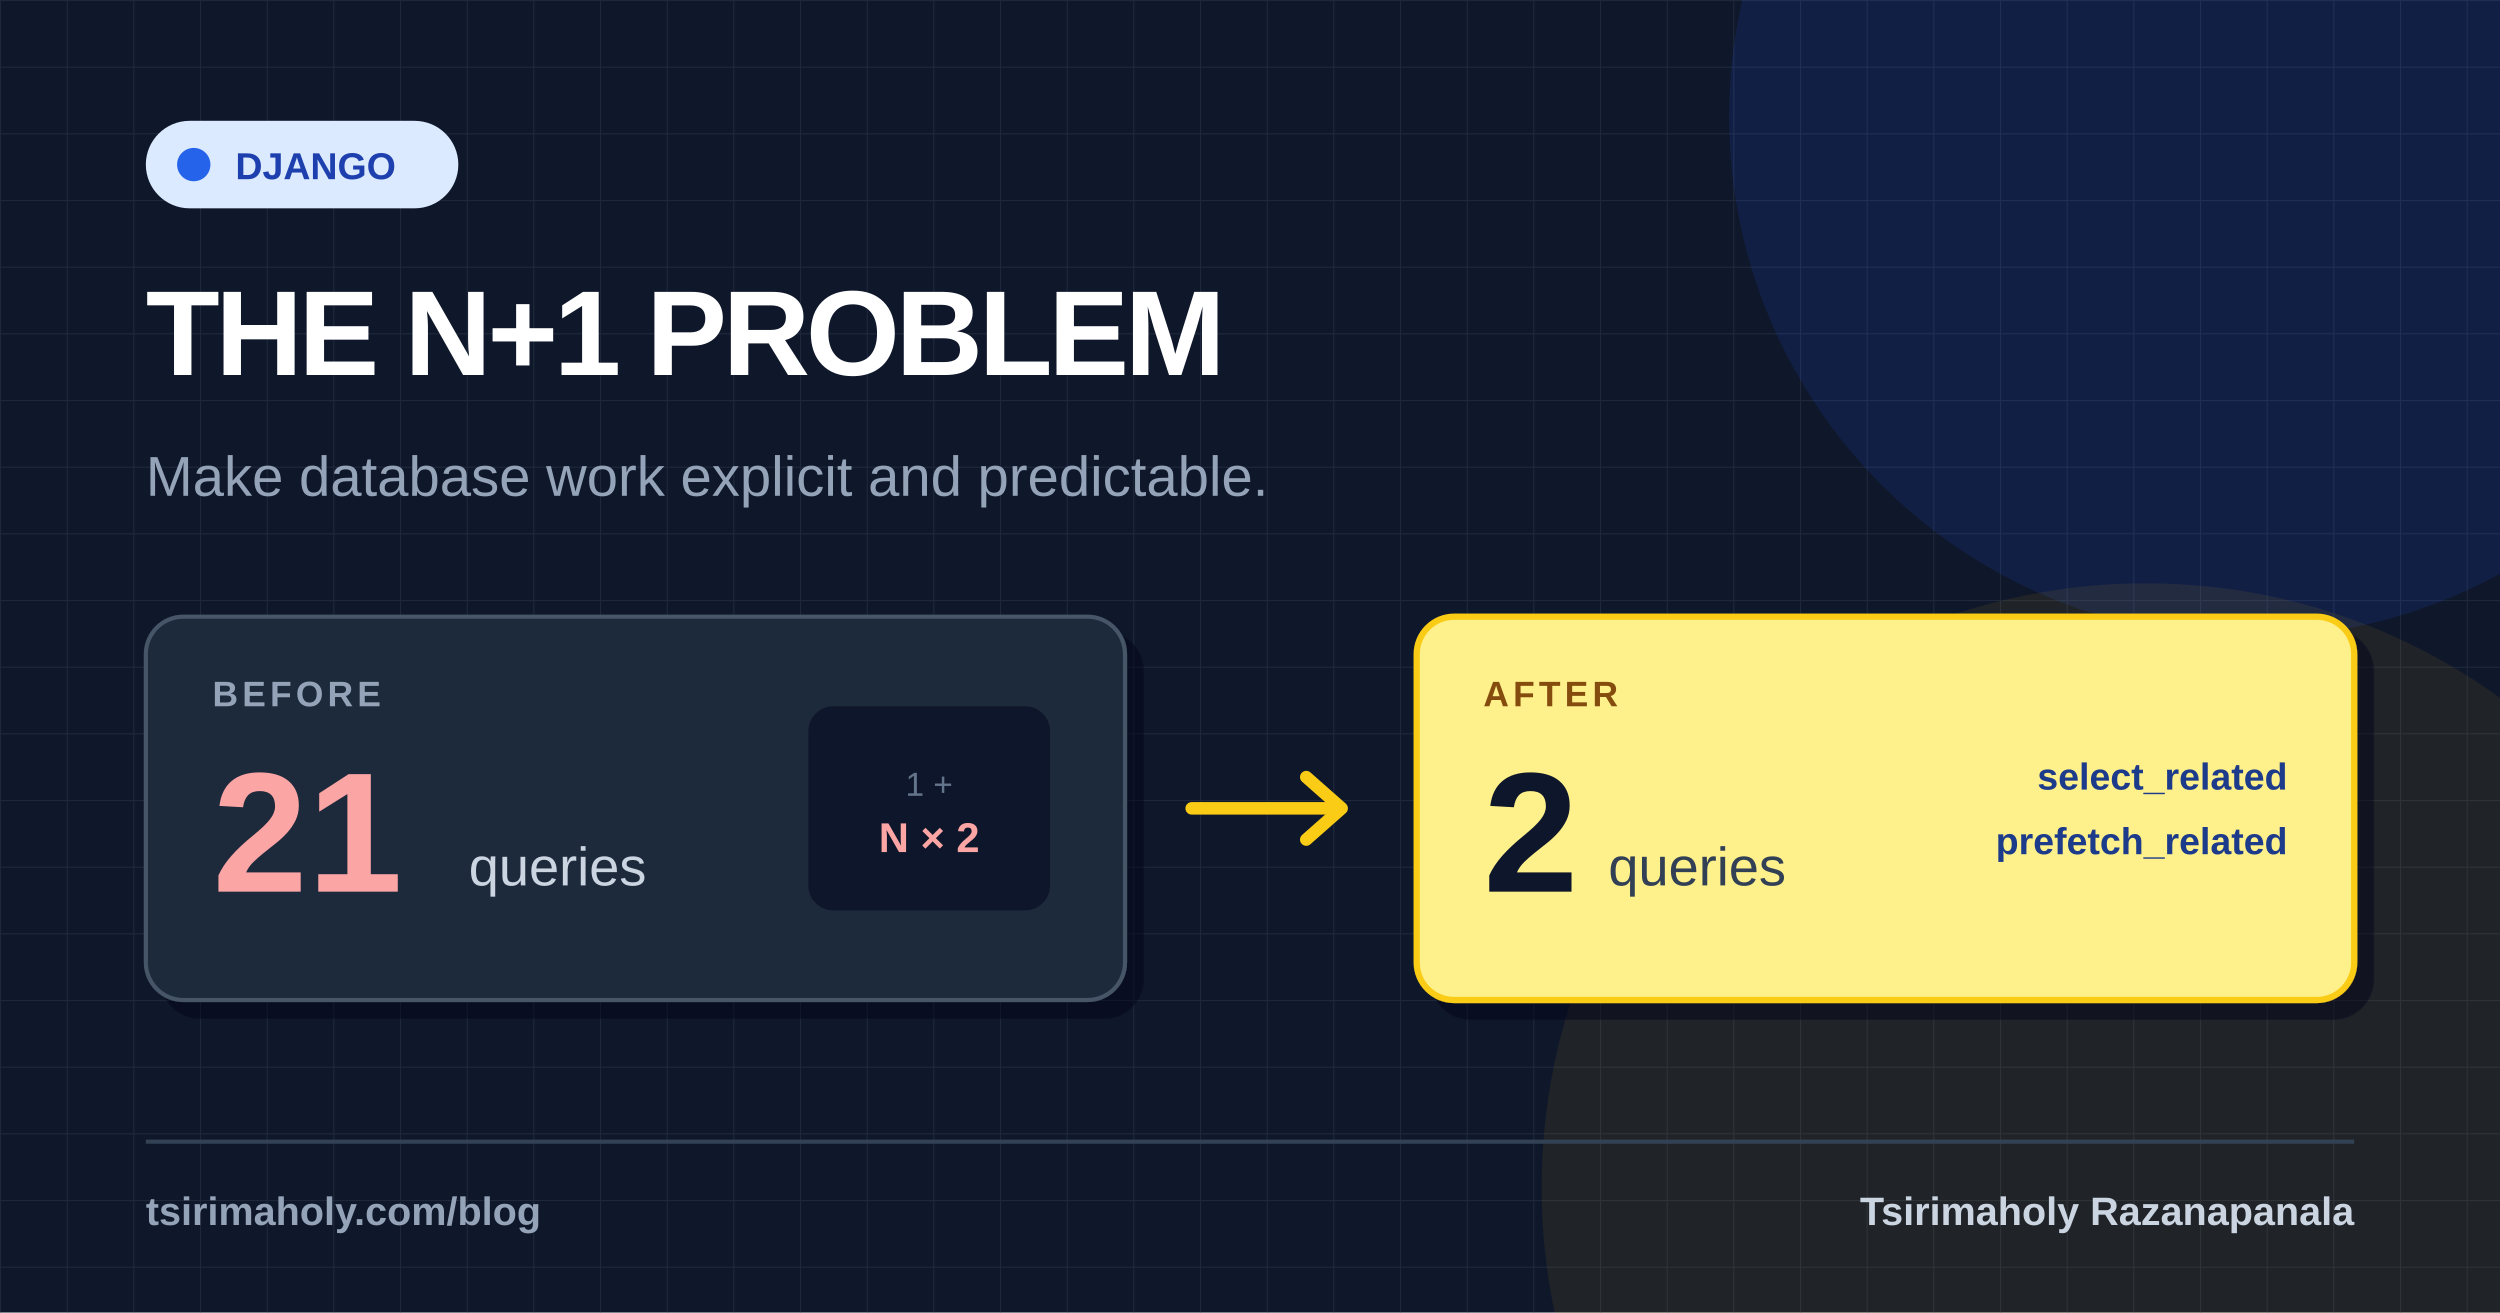
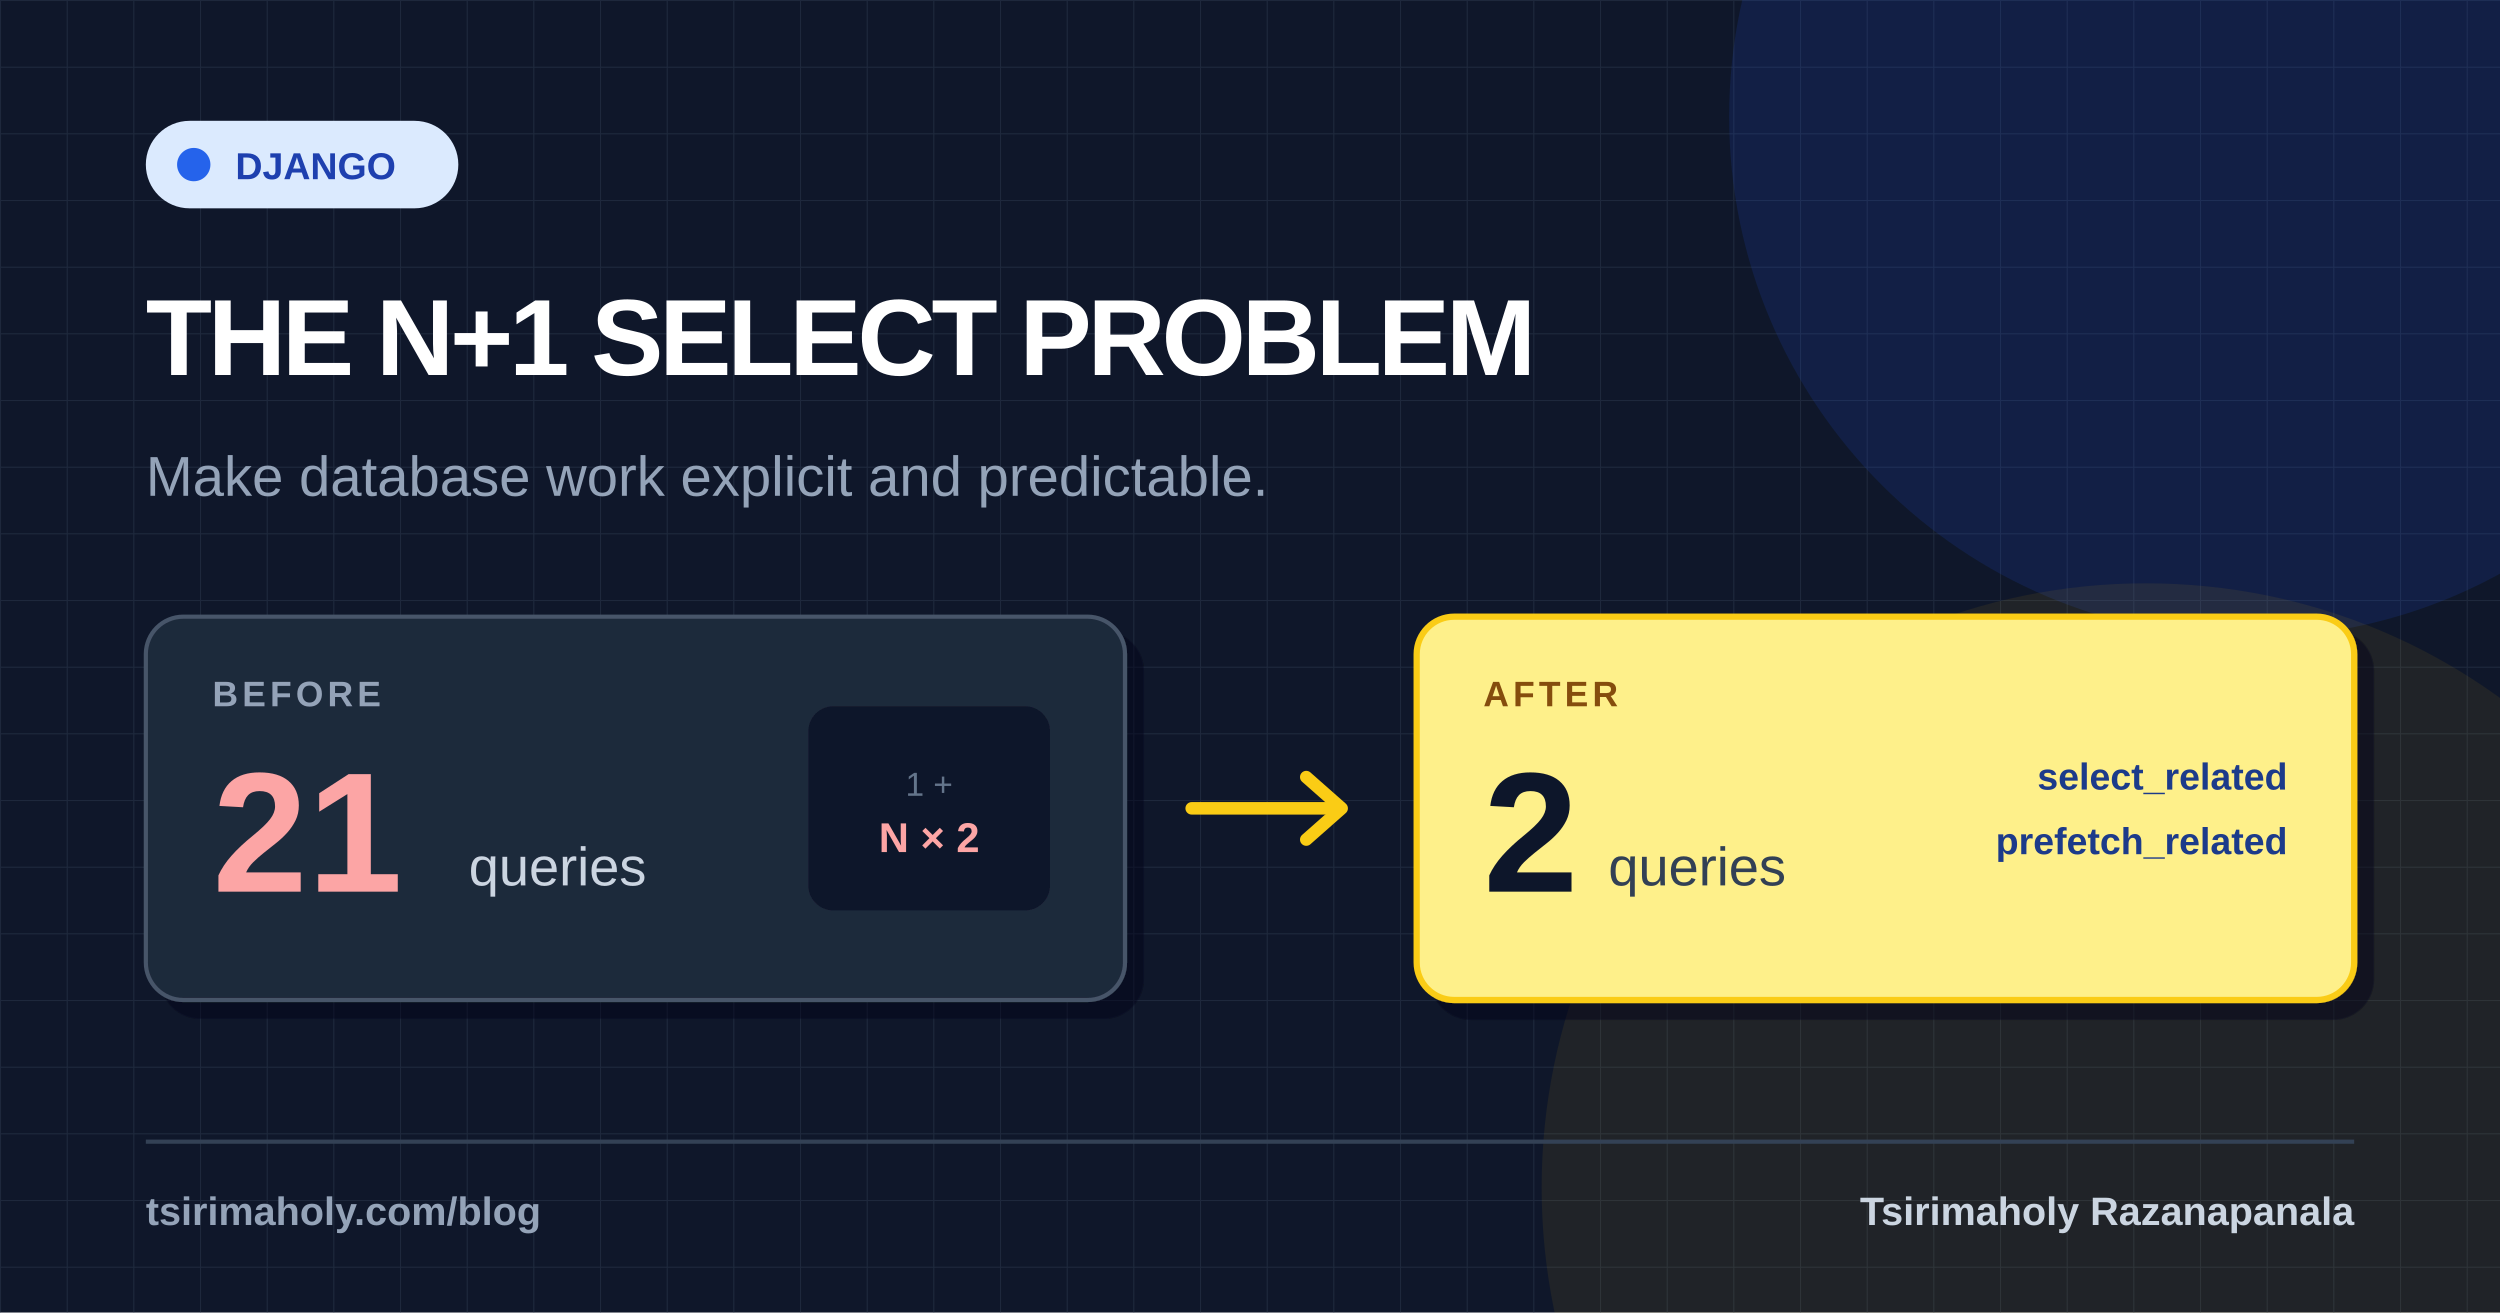
<svg xmlns="http://www.w3.org/2000/svg" width="1200" height="630" viewBox="0 0 1200 630">
  <defs>
    <pattern id="grid" width="32" height="32" patternUnits="userSpaceOnUse">
      <path d="M32 0H0V32" fill="none" stroke="#334155" stroke-width="1" opacity=".42" />
    </pattern>
    <filter id="shadow" x="-20%" y="-20%" width="140%" height="140%">
      <feDropShadow dx="8" dy="8" stdDeviation="0" flood-color="#020617" flood-opacity=".45" />
    </filter>
  </defs>
  <rect width="1200" height="630" fill="#0f172a" />
  <rect width="1200" height="630" fill="url(#grid)" />
  <circle cx="1080" cy="56" r="250" fill="#1d4ed8" opacity=".16" />
  <circle cx="1030" cy="570" r="290" fill="#eab308" opacity=".08" />
  <g transform="translate(70 58)">
    <rect width="150" height="42" rx="21" fill="#dbeafe" />
    <circle cx="23" cy="21" r="8" fill="#2563eb" />
    <text x="43" y="28" fill="#1e40af" font-family="Arial, Helvetica, sans-serif" font-size="18" font-weight="700">DJANGO</text>
  </g>
-   <text x="70" y="180" fill="#ffffff" font-family="Arial, Helvetica, sans-serif" font-size="58" font-weight="800" letter-spacing="-2">THE N+1 PROBLEM</text>
+   <text x="70" y="180" fill="#ffffff" font-family="Arial, Helvetica, sans-serif" font-size="52" font-weight="800" letter-spacing="-2">THE N+1 SELECT PROBLEM</text>
  <text x="70" y="238" fill="#94a3b8" font-family="Arial, Helvetica, sans-serif" font-size="27">Make database work explicit and predictable.</text>
  <g transform="translate(70 296)" filter="url(#shadow)">
    <rect width="470" height="184" rx="18" fill="#1e293b" stroke="#475569" stroke-width="2" />
    <text x="32" y="43" fill="#94a3b8" font-family="Arial, Helvetica, sans-serif" font-size="17" font-weight="700" letter-spacing="2">BEFORE</text>
    <text x="32" y="132" fill="#fca5a5" font-family="Arial, Helvetica, sans-serif" font-size="82" font-weight="800">21</text>
    <text x="155" y="129" fill="#cbd5e1" font-family="Arial, Helvetica, sans-serif" font-size="26">queries</text>
    <g transform="translate(318 43)">
      <rect width="116" height="98" rx="12" fill="#0f172a" />
      <text x="58" y="43" text-anchor="middle" fill="#64748b" font-family="Arial, Helvetica, sans-serif" font-size="16">1 +</text>
      <text x="58" y="70" text-anchor="middle" fill="#fca5a5" font-family="Arial, Helvetica, sans-serif" font-size="20" font-weight="700">N × 2</text>
    </g>
  </g>
  <g transform="translate(572 368)">
    <path d="M0 20H70" fill="none" stroke="#facc15" stroke-width="6" stroke-linecap="round" />
    <path d="m55 5 17 15-17 15" fill="none" stroke="#facc15" stroke-width="6" stroke-linecap="round" stroke-linejoin="round" />
  </g>
  <g transform="translate(680 296)" filter="url(#shadow)">
    <rect width="450" height="184" rx="18" fill="#fef08a" stroke="#facc15" stroke-width="3" />
    <text x="32" y="43" fill="#854d0e" font-family="Arial, Helvetica, sans-serif" font-size="17" font-weight="700" letter-spacing="2">AFTER</text>
    <text x="32" y="132" fill="#0f172a" font-family="Arial, Helvetica, sans-serif" font-size="82" font-weight="800">2</text>
    <text x="92" y="129" fill="#334155" font-family="Arial, Helvetica, sans-serif" font-size="26">queries</text>
    <text x="418" y="83" text-anchor="end" fill="#1e3a8a" font-family="Arial, Helvetica, sans-serif" font-size="18" font-weight="700">select_related</text>
    <text x="418" y="114" text-anchor="end" fill="#1e3a8a" font-family="Arial, Helvetica, sans-serif" font-size="18" font-weight="700">prefetch_related</text>
  </g>
  <line x1="70" y1="548" x2="1130" y2="548" stroke="#334155" stroke-width="2" />
  <text x="70" y="588" fill="#94a3b8" font-family="Arial, Helvetica, sans-serif" font-size="19" font-weight="600">tsirimaholy.com/blog</text>
  <text x="1130" y="588" text-anchor="end" fill="#cbd5e1" font-family="Arial, Helvetica, sans-serif" font-size="19" font-weight="700">Tsirimaholy Razanapanala</text>
</svg>
